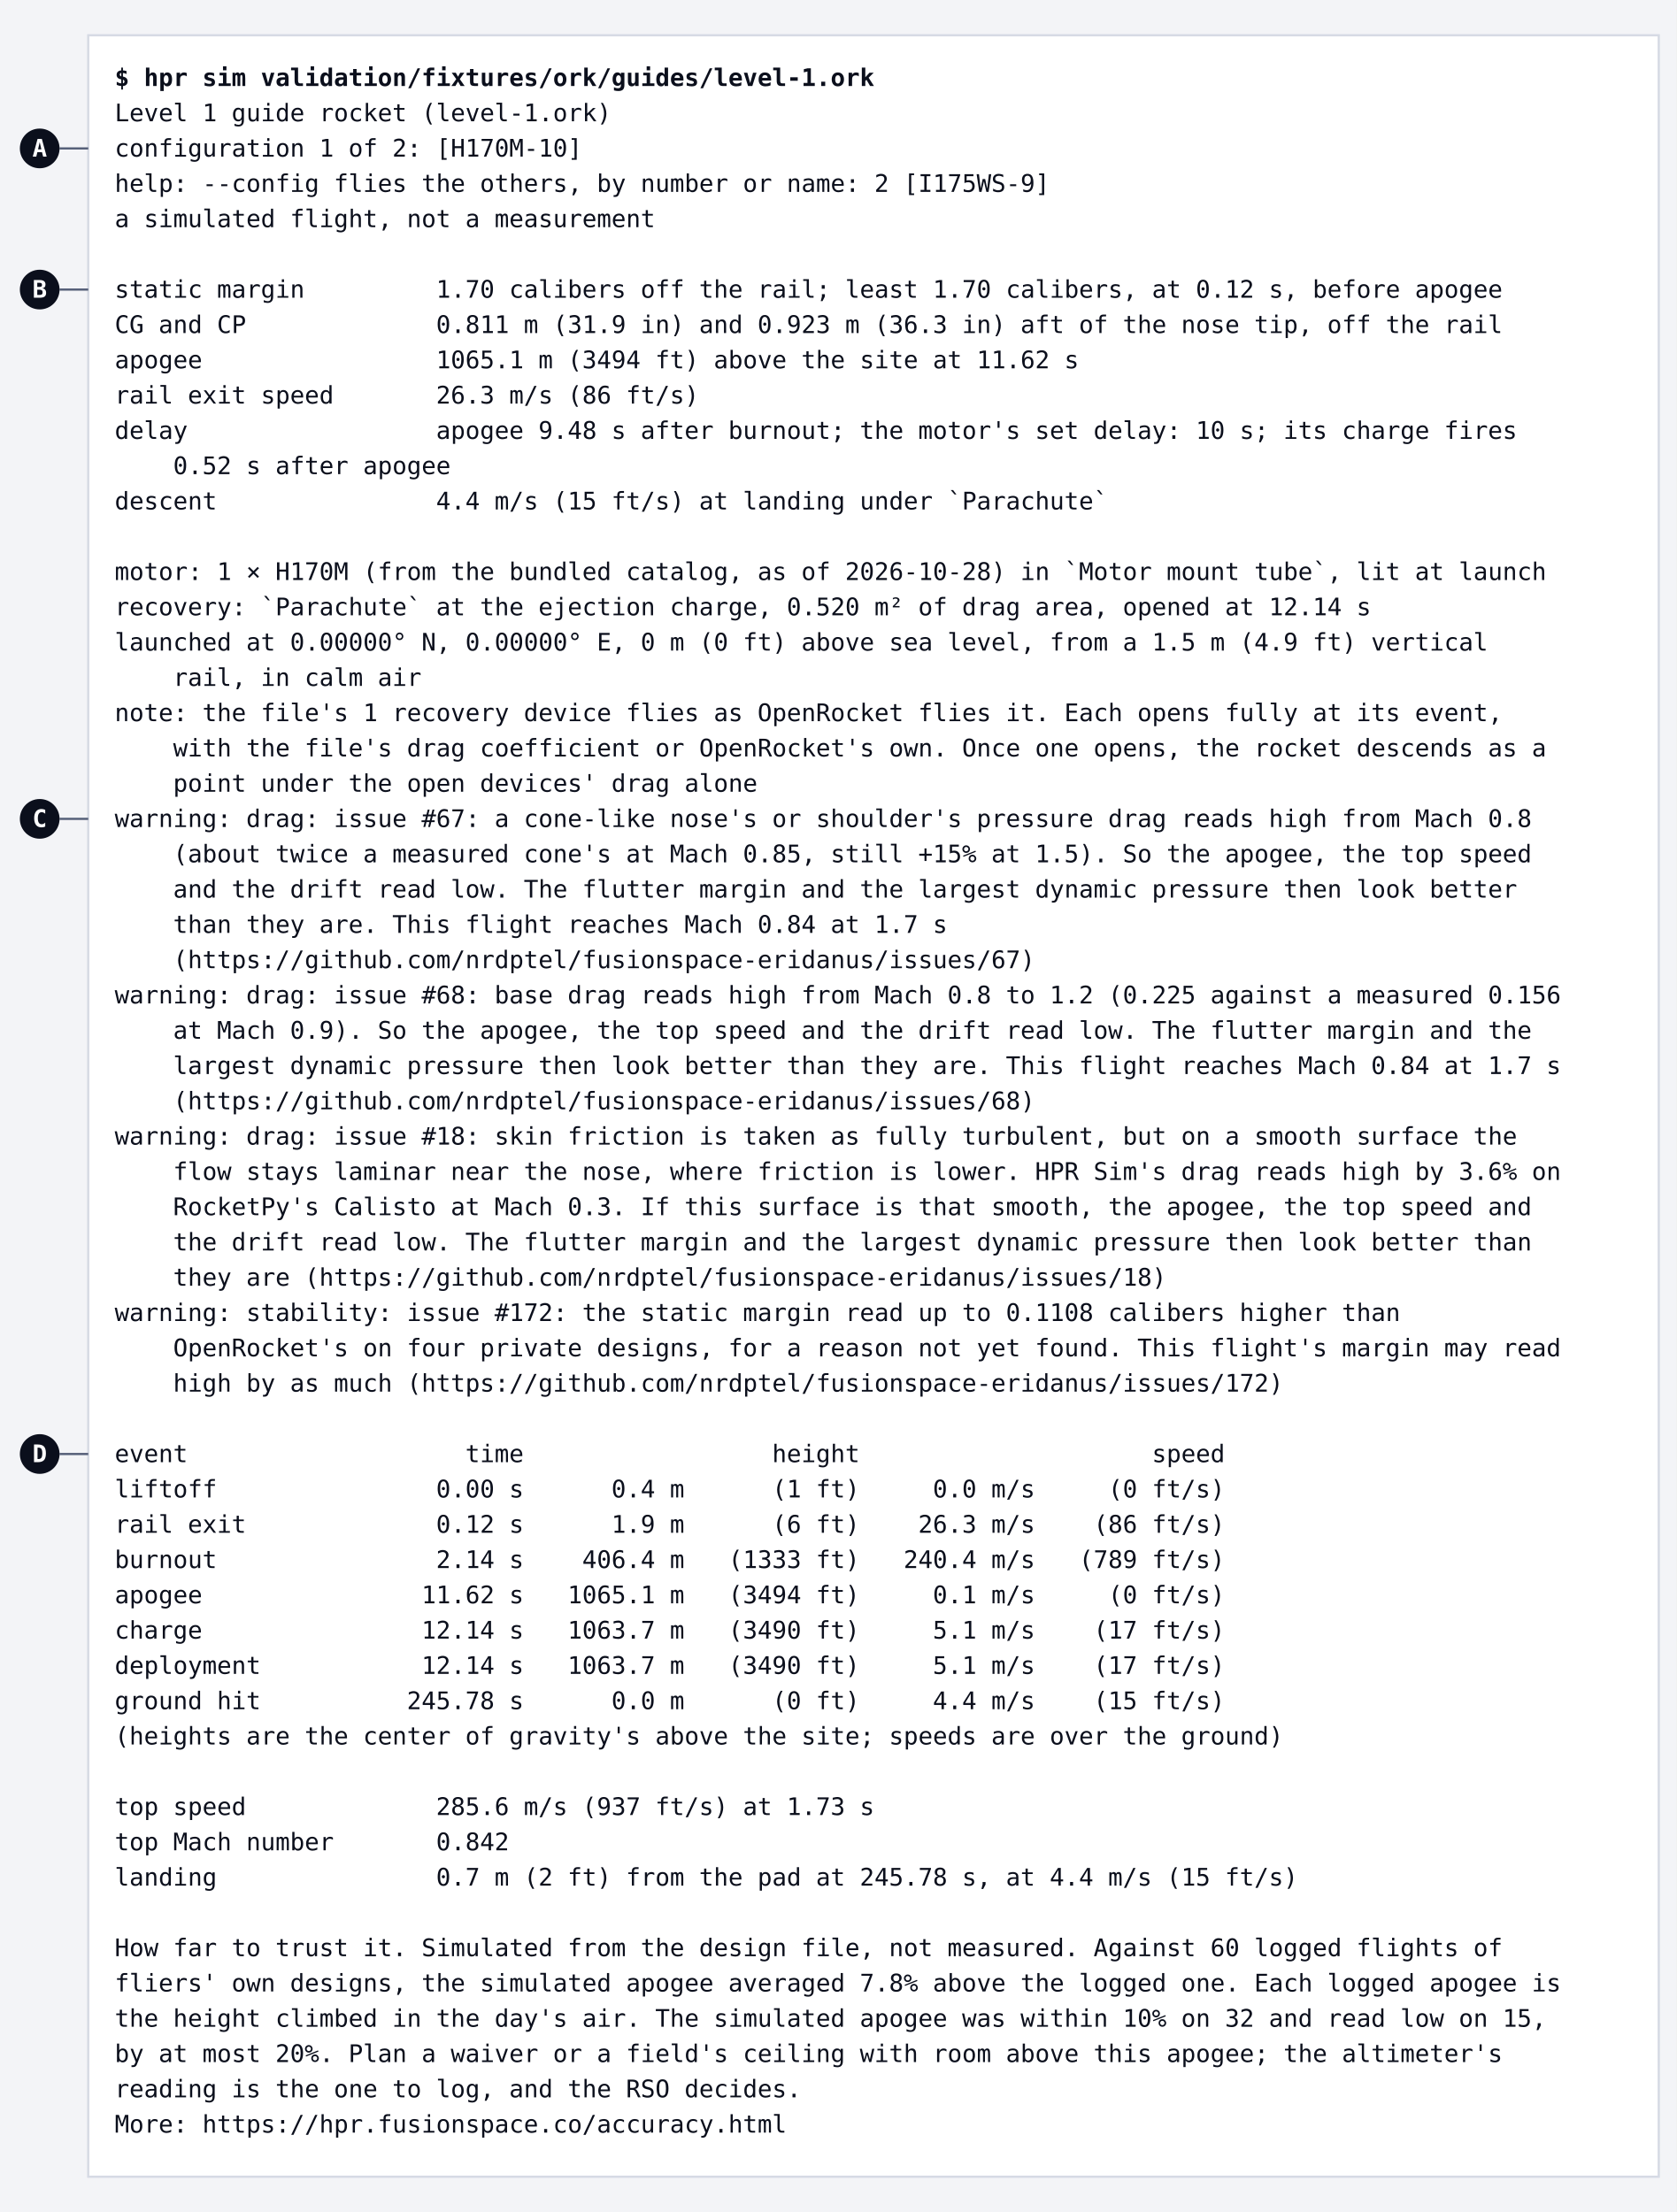
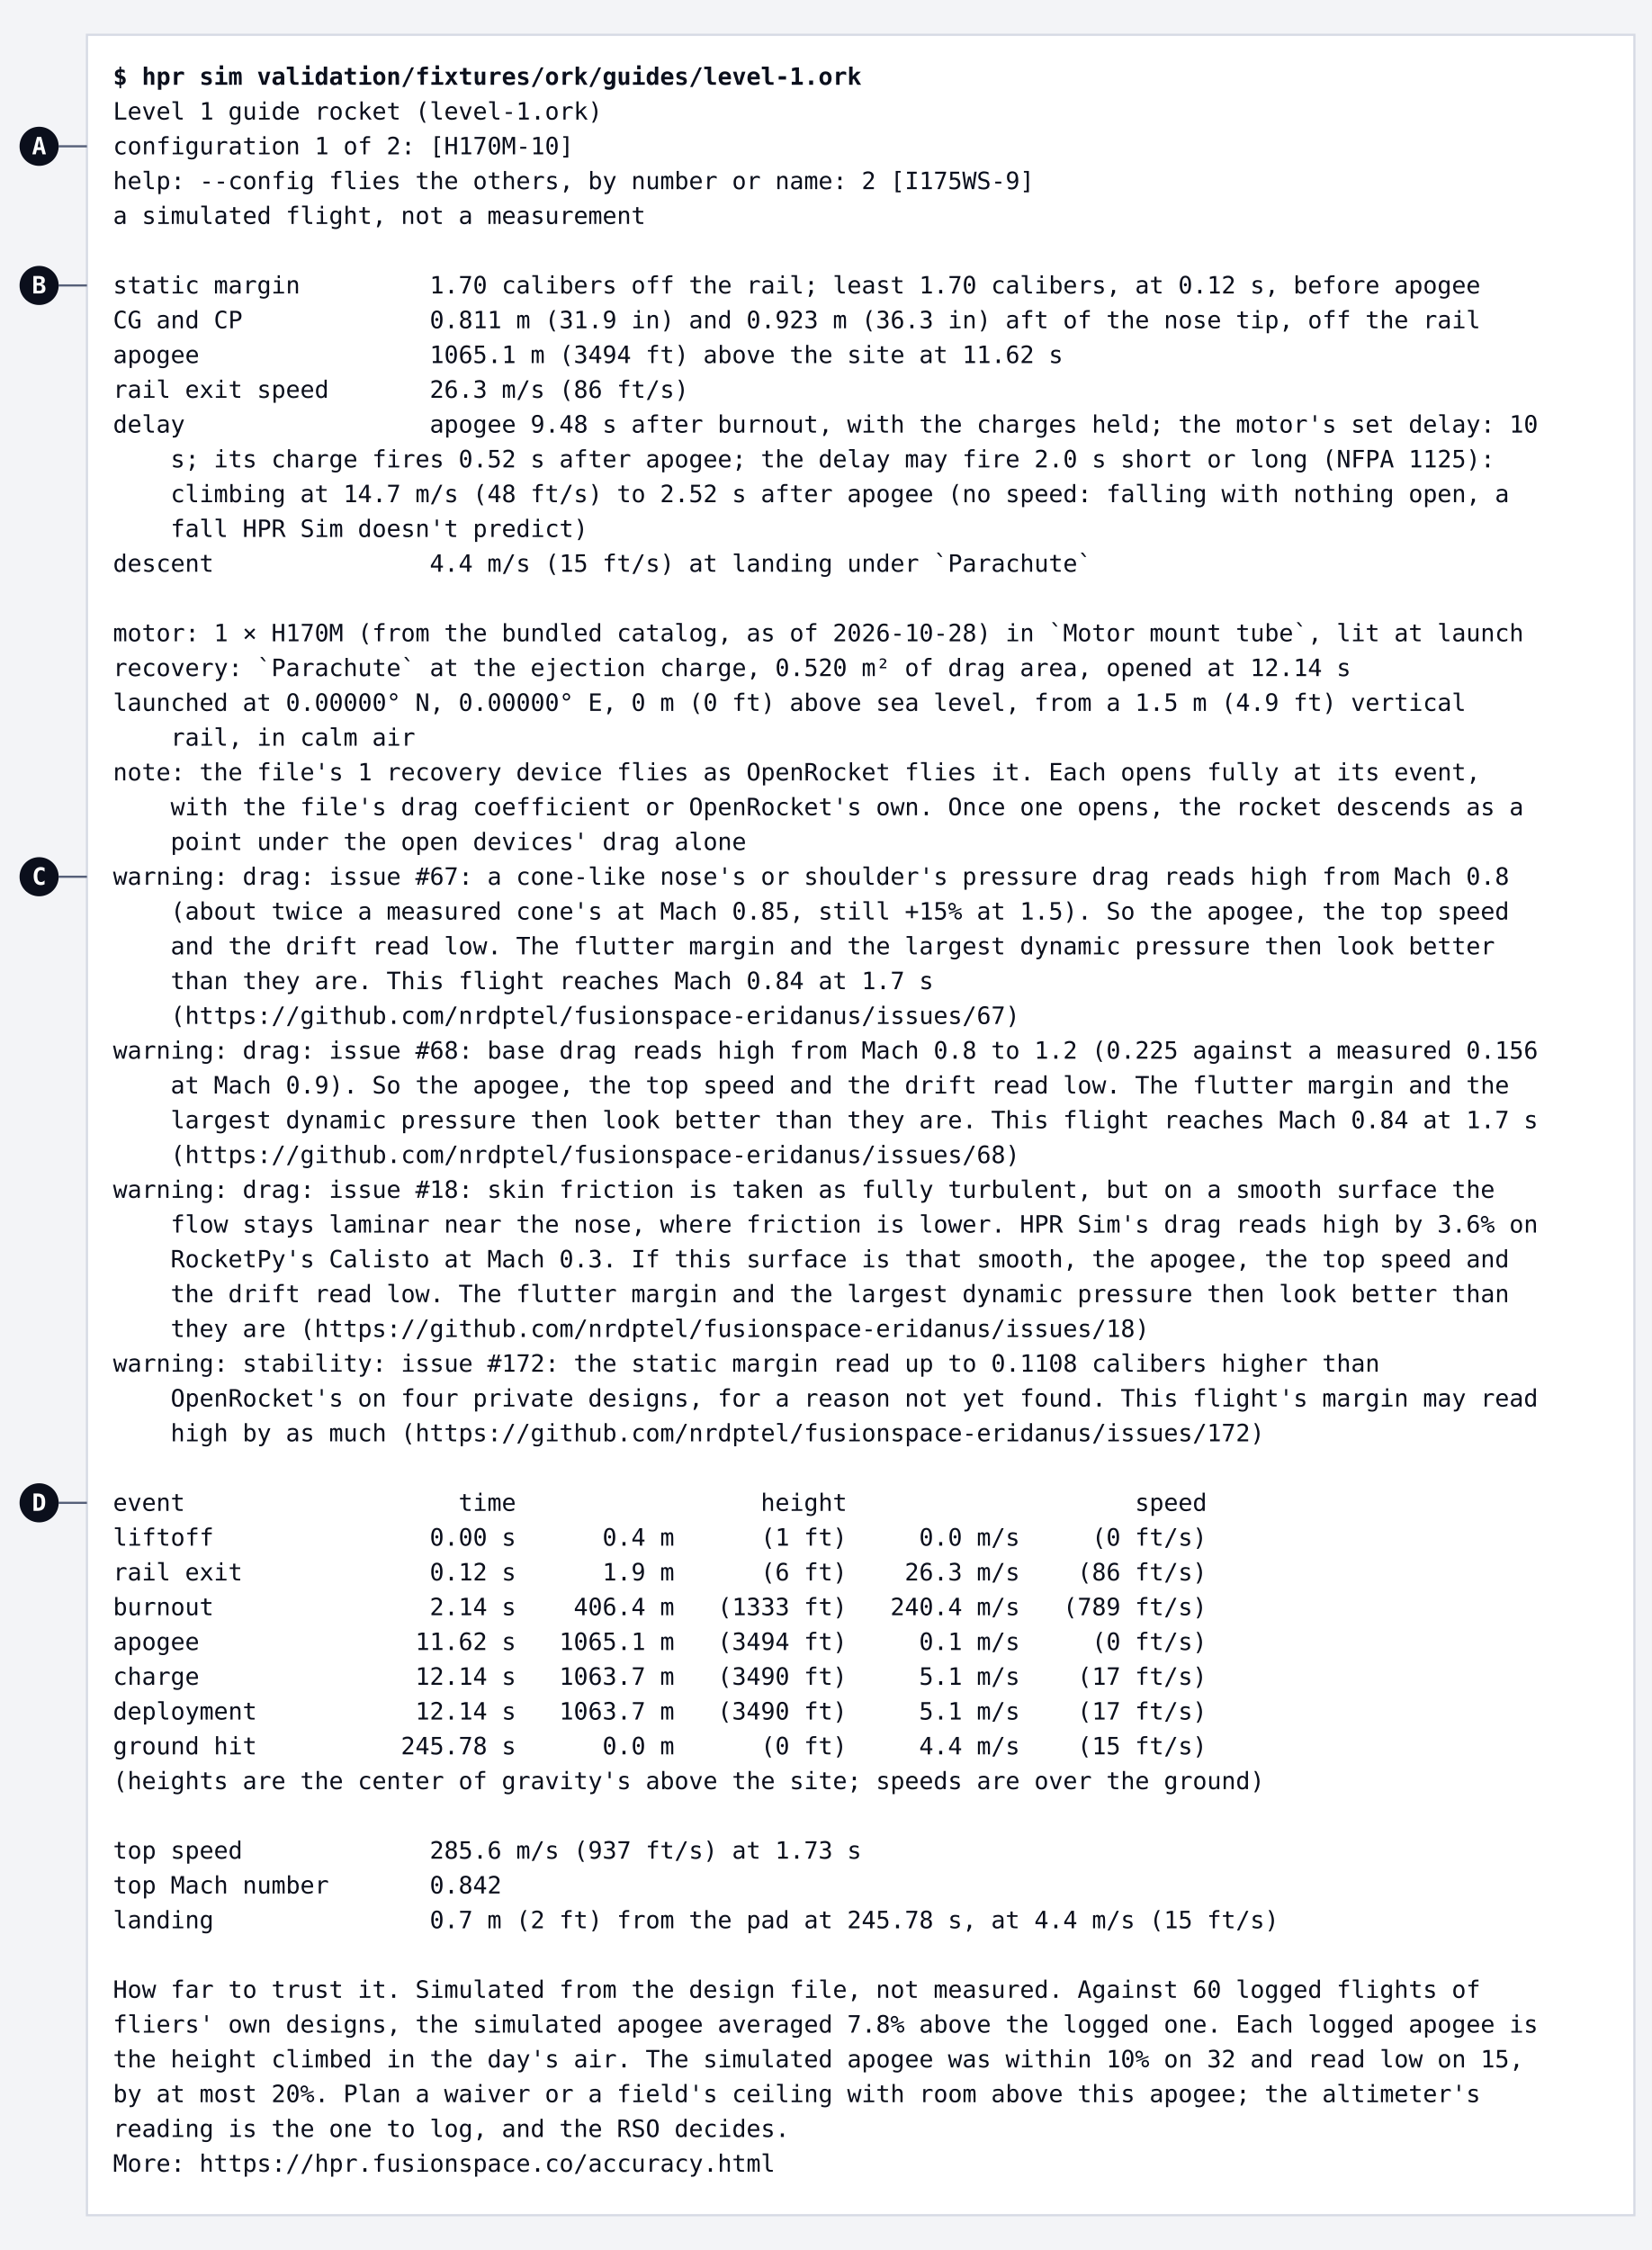
- <svg xmlns="http://www.w3.org/2000/svg" width="760" height="1003" viewBox="0 0 760 1003" font-family="'Cascadia Mono', ui-monospace, Menlo, Consolas, monospace" font-size="11" role="img" aria-labelledby="title" aria-describedby="desc">
-   <rect width="760" height="1003" fill="#F3F4F7" />
-   <rect x="40" y="16" width="712" height="971" fill="#FFFFFF" stroke="#D6DAE4" stroke-width="1" />
+ <svg xmlns="http://www.w3.org/2000/svg" width="760" height="1035" viewBox="0 0 760 1035" font-family="'Cascadia Mono', ui-monospace, Menlo, Consolas, monospace" font-size="11" role="img" aria-labelledby="title" aria-describedby="desc">
+   <rect width="760" height="1035" fill="#F3F4F7" />
+   <rect x="40" y="16" width="712" height="1003" fill="#FFFFFF" stroke="#D6DAE4" stroke-width="1" />
  <text x="52" y="39" xml:space="preserve" font-weight="600" fill="#0B0F1C">$ hpr sim validation/fixtures/ork/guides/level-1.ork</text>
  <text x="52" y="55" xml:space="preserve" fill="#0B0F1C">Level 1 guide rocket (level-1.ork)</text>
  <text x="52" y="71" xml:space="preserve" fill="#0B0F1C">configuration 1 of 2: [H170M-10]</text>
  <text x="52" y="87" xml:space="preserve" fill="#0B0F1C">help: --config flies the others, by number or name: 2 [I175WS-9]</text>
  <text x="52" y="103" xml:space="preserve" fill="#0B0F1C">a simulated flight, not a measurement</text>
  <text x="52" y="135" xml:space="preserve" fill="#0B0F1C">static margin         1.70 calibers off the rail; least 1.70 calibers, at 0.12 s, before apogee</text>
  <text x="52" y="151" xml:space="preserve" fill="#0B0F1C">CG and CP             0.811 m (31.9 in) and 0.923 m (36.3 in) aft of the nose tip, off the rail</text>
  <text x="52" y="167" xml:space="preserve" fill="#0B0F1C">apogee                1065.1 m (3494 ft) above the site at 11.62 s</text>
  <text x="52" y="183" xml:space="preserve" fill="#0B0F1C">rail exit speed       26.3 m/s (86 ft/s)</text>
-   <text x="52" y="199" xml:space="preserve" fill="#0B0F1C">delay                 apogee 9.48 s after burnout; the motor's set delay: 10 s; its charge fires</text>
-   <text x="52" y="215" xml:space="preserve" fill="#0B0F1C">    0.52 s after apogee</text>
-   <text x="52" y="231" xml:space="preserve" fill="#0B0F1C">descent               4.4 m/s (15 ft/s) at landing under `Parachute`</text>
-   <text x="52" y="263" xml:space="preserve" fill="#0B0F1C">motor: 1 × H170M (from the bundled catalog, as of 2026-10-28) in `Motor mount tube`, lit at launch</text>
-   <text x="52" y="279" xml:space="preserve" fill="#0B0F1C">recovery: `Parachute` at the ejection charge, 0.520 m² of drag area, opened at 12.14 s</text>
-   <text x="52" y="295" xml:space="preserve" fill="#0B0F1C">launched at 0.00000° N, 0.00000° E, 0 m (0 ft) above sea level, from a 1.5 m (4.9 ft) vertical</text>
-   <text x="52" y="311" xml:space="preserve" fill="#0B0F1C">    rail, in calm air</text>
-   <text x="52" y="327" xml:space="preserve" fill="#0B0F1C">note: the file's 1 recovery device flies as OpenRocket flies it. Each opens fully at its event,</text>
-   <text x="52" y="343" xml:space="preserve" fill="#0B0F1C">    with the file's drag coefficient or OpenRocket's own. Once one opens, the rocket descends as a</text>
-   <text x="52" y="359" xml:space="preserve" fill="#0B0F1C">    point under the open devices' drag alone</text>
-   <text x="52" y="375" xml:space="preserve" fill="#0B0F1C">warning: drag: issue #67: a cone-like nose's or shoulder's pressure drag reads high from Mach 0.8</text>
-   <text x="52" y="391" xml:space="preserve" fill="#0B0F1C">    (about twice a measured cone's at Mach 0.85, still +15% at 1.5). So the apogee, the top speed</text>
-   <text x="52" y="407" xml:space="preserve" fill="#0B0F1C">    and the drift read low. The flutter margin and the largest dynamic pressure then look better</text>
-   <text x="52" y="423" xml:space="preserve" fill="#0B0F1C">    than they are. This flight reaches Mach 0.84 at 1.7 s</text>
-   <text x="52" y="439" xml:space="preserve" fill="#0B0F1C">    (https://github.com/nrdptel/fusionspace-eridanus/issues/67)</text>
-   <text x="52" y="455" xml:space="preserve" fill="#0B0F1C">warning: drag: issue #68: base drag reads high from Mach 0.8 to 1.2 (0.225 against a measured 0.156</text>
-   <text x="52" y="471" xml:space="preserve" fill="#0B0F1C">    at Mach 0.9). So the apogee, the top speed and the drift read low. The flutter margin and the</text>
-   <text x="52" y="487" xml:space="preserve" fill="#0B0F1C">    largest dynamic pressure then look better than they are. This flight reaches Mach 0.84 at 1.7 s</text>
-   <text x="52" y="503" xml:space="preserve" fill="#0B0F1C">    (https://github.com/nrdptel/fusionspace-eridanus/issues/68)</text>
-   <text x="52" y="519" xml:space="preserve" fill="#0B0F1C">warning: drag: issue #18: skin friction is taken as fully turbulent, but on a smooth surface the</text>
-   <text x="52" y="535" xml:space="preserve" fill="#0B0F1C">    flow stays laminar near the nose, where friction is lower. HPR Sim's drag reads high by 3.6% on</text>
-   <text x="52" y="551" xml:space="preserve" fill="#0B0F1C">    RocketPy's Calisto at Mach 0.3. If this surface is that smooth, the apogee, the top speed and</text>
-   <text x="52" y="567" xml:space="preserve" fill="#0B0F1C">    the drift read low. The flutter margin and the largest dynamic pressure then look better than</text>
-   <text x="52" y="583" xml:space="preserve" fill="#0B0F1C">    they are (https://github.com/nrdptel/fusionspace-eridanus/issues/18)</text>
-   <text x="52" y="599" xml:space="preserve" fill="#0B0F1C">warning: stability: issue #172: the static margin read up to 0.1108 calibers higher than</text>
-   <text x="52" y="615" xml:space="preserve" fill="#0B0F1C">    OpenRocket's on four private designs, for a reason not yet found. This flight's margin may read</text>
-   <text x="52" y="631" xml:space="preserve" fill="#0B0F1C">    high by as much (https://github.com/nrdptel/fusionspace-eridanus/issues/172)</text>
-   <text x="52" y="663" xml:space="preserve" fill="#0B0F1C">event                   time                 height                    speed</text>
-   <text x="52" y="679" xml:space="preserve" fill="#0B0F1C">liftoff               0.00 s      0.4 m      (1 ft)     0.0 m/s     (0 ft/s)</text>
-   <text x="52" y="695" xml:space="preserve" fill="#0B0F1C">rail exit             0.12 s      1.9 m      (6 ft)    26.3 m/s    (86 ft/s)</text>
-   <text x="52" y="711" xml:space="preserve" fill="#0B0F1C">burnout               2.14 s    406.4 m   (1333 ft)   240.4 m/s   (789 ft/s)</text>
-   <text x="52" y="727" xml:space="preserve" fill="#0B0F1C">apogee               11.62 s   1065.1 m   (3494 ft)     0.1 m/s     (0 ft/s)</text>
-   <text x="52" y="743" xml:space="preserve" fill="#0B0F1C">charge               12.14 s   1063.7 m   (3490 ft)     5.1 m/s    (17 ft/s)</text>
-   <text x="52" y="759" xml:space="preserve" fill="#0B0F1C">deployment           12.14 s   1063.7 m   (3490 ft)     5.1 m/s    (17 ft/s)</text>
-   <text x="52" y="775" xml:space="preserve" fill="#0B0F1C">ground hit          245.78 s      0.0 m      (0 ft)     4.4 m/s    (15 ft/s)</text>
-   <text x="52" y="791" xml:space="preserve" fill="#0B0F1C">(heights are the center of gravity's above the site; speeds are over the ground)</text>
-   <text x="52" y="823" xml:space="preserve" fill="#0B0F1C">top speed             285.6 m/s (937 ft/s) at 1.73 s</text>
-   <text x="52" y="839" xml:space="preserve" fill="#0B0F1C">top Mach number       0.842</text>
-   <text x="52" y="855" xml:space="preserve" fill="#0B0F1C">landing               0.7 m (2 ft) from the pad at 245.78 s, at 4.4 m/s (15 ft/s)</text>
-   <text x="52" y="887" xml:space="preserve" fill="#0B0F1C">How far to trust it. Simulated from the design file, not measured. Against 60 logged flights of</text>
-   <text x="52" y="903" xml:space="preserve" fill="#0B0F1C">fliers' own designs, the simulated apogee averaged 7.8% above the logged one. Each logged apogee is</text>
-   <text x="52" y="919" xml:space="preserve" fill="#0B0F1C">the height climbed in the day's air. The simulated apogee was within 10% on 32 and read low on 15,</text>
-   <text x="52" y="935" xml:space="preserve" fill="#0B0F1C">by at most 20%. Plan a waiver or a field's ceiling with room above this apogee; the altimeter's</text>
-   <text x="52" y="951" xml:space="preserve" fill="#0B0F1C">reading is the one to log, and the RSO decides.</text>
-   <text x="52" y="967" xml:space="preserve" fill="#0B0F1C">More: https://hpr.fusionspace.co/accuracy.html</text>
+   <text x="52" y="199" xml:space="preserve" fill="#0B0F1C">delay                 apogee 9.48 s after burnout, with the charges held; the motor's set delay: 10</text>
+   <text x="52" y="215" xml:space="preserve" fill="#0B0F1C">    s; its charge fires 0.52 s after apogee; the delay may fire 2.0 s short or long (NFPA 1125):</text>
+   <text x="52" y="231" xml:space="preserve" fill="#0B0F1C">    climbing at 14.7 m/s (48 ft/s) to 2.52 s after apogee (no speed: falling with nothing open, a</text>
+   <text x="52" y="247" xml:space="preserve" fill="#0B0F1C">    fall HPR Sim doesn't predict)</text>
+   <text x="52" y="263" xml:space="preserve" fill="#0B0F1C">descent               4.4 m/s (15 ft/s) at landing under `Parachute`</text>
+   <text x="52" y="295" xml:space="preserve" fill="#0B0F1C">motor: 1 × H170M (from the bundled catalog, as of 2026-10-28) in `Motor mount tube`, lit at launch</text>
+   <text x="52" y="311" xml:space="preserve" fill="#0B0F1C">recovery: `Parachute` at the ejection charge, 0.520 m² of drag area, opened at 12.14 s</text>
+   <text x="52" y="327" xml:space="preserve" fill="#0B0F1C">launched at 0.00000° N, 0.00000° E, 0 m (0 ft) above sea level, from a 1.5 m (4.9 ft) vertical</text>
+   <text x="52" y="343" xml:space="preserve" fill="#0B0F1C">    rail, in calm air</text>
+   <text x="52" y="359" xml:space="preserve" fill="#0B0F1C">note: the file's 1 recovery device flies as OpenRocket flies it. Each opens fully at its event,</text>
+   <text x="52" y="375" xml:space="preserve" fill="#0B0F1C">    with the file's drag coefficient or OpenRocket's own. Once one opens, the rocket descends as a</text>
+   <text x="52" y="391" xml:space="preserve" fill="#0B0F1C">    point under the open devices' drag alone</text>
+   <text x="52" y="407" xml:space="preserve" fill="#0B0F1C">warning: drag: issue #67: a cone-like nose's or shoulder's pressure drag reads high from Mach 0.8</text>
+   <text x="52" y="423" xml:space="preserve" fill="#0B0F1C">    (about twice a measured cone's at Mach 0.85, still +15% at 1.5). So the apogee, the top speed</text>
+   <text x="52" y="439" xml:space="preserve" fill="#0B0F1C">    and the drift read low. The flutter margin and the largest dynamic pressure then look better</text>
+   <text x="52" y="455" xml:space="preserve" fill="#0B0F1C">    than they are. This flight reaches Mach 0.84 at 1.7 s</text>
+   <text x="52" y="471" xml:space="preserve" fill="#0B0F1C">    (https://github.com/nrdptel/fusionspace-eridanus/issues/67)</text>
+   <text x="52" y="487" xml:space="preserve" fill="#0B0F1C">warning: drag: issue #68: base drag reads high from Mach 0.8 to 1.2 (0.225 against a measured 0.156</text>
+   <text x="52" y="503" xml:space="preserve" fill="#0B0F1C">    at Mach 0.9). So the apogee, the top speed and the drift read low. The flutter margin and the</text>
+   <text x="52" y="519" xml:space="preserve" fill="#0B0F1C">    largest dynamic pressure then look better than they are. This flight reaches Mach 0.84 at 1.7 s</text>
+   <text x="52" y="535" xml:space="preserve" fill="#0B0F1C">    (https://github.com/nrdptel/fusionspace-eridanus/issues/68)</text>
+   <text x="52" y="551" xml:space="preserve" fill="#0B0F1C">warning: drag: issue #18: skin friction is taken as fully turbulent, but on a smooth surface the</text>
+   <text x="52" y="567" xml:space="preserve" fill="#0B0F1C">    flow stays laminar near the nose, where friction is lower. HPR Sim's drag reads high by 3.6% on</text>
+   <text x="52" y="583" xml:space="preserve" fill="#0B0F1C">    RocketPy's Calisto at Mach 0.3. If this surface is that smooth, the apogee, the top speed and</text>
+   <text x="52" y="599" xml:space="preserve" fill="#0B0F1C">    the drift read low. The flutter margin and the largest dynamic pressure then look better than</text>
+   <text x="52" y="615" xml:space="preserve" fill="#0B0F1C">    they are (https://github.com/nrdptel/fusionspace-eridanus/issues/18)</text>
+   <text x="52" y="631" xml:space="preserve" fill="#0B0F1C">warning: stability: issue #172: the static margin read up to 0.1108 calibers higher than</text>
+   <text x="52" y="647" xml:space="preserve" fill="#0B0F1C">    OpenRocket's on four private designs, for a reason not yet found. This flight's margin may read</text>
+   <text x="52" y="663" xml:space="preserve" fill="#0B0F1C">    high by as much (https://github.com/nrdptel/fusionspace-eridanus/issues/172)</text>
+   <text x="52" y="695" xml:space="preserve" fill="#0B0F1C">event                   time                 height                    speed</text>
+   <text x="52" y="711" xml:space="preserve" fill="#0B0F1C">liftoff               0.00 s      0.4 m      (1 ft)     0.0 m/s     (0 ft/s)</text>
+   <text x="52" y="727" xml:space="preserve" fill="#0B0F1C">rail exit             0.12 s      1.9 m      (6 ft)    26.3 m/s    (86 ft/s)</text>
+   <text x="52" y="743" xml:space="preserve" fill="#0B0F1C">burnout               2.14 s    406.4 m   (1333 ft)   240.4 m/s   (789 ft/s)</text>
+   <text x="52" y="759" xml:space="preserve" fill="#0B0F1C">apogee               11.62 s   1065.1 m   (3494 ft)     0.1 m/s     (0 ft/s)</text>
+   <text x="52" y="775" xml:space="preserve" fill="#0B0F1C">charge               12.14 s   1063.7 m   (3490 ft)     5.1 m/s    (17 ft/s)</text>
+   <text x="52" y="791" xml:space="preserve" fill="#0B0F1C">deployment           12.14 s   1063.7 m   (3490 ft)     5.1 m/s    (17 ft/s)</text>
+   <text x="52" y="807" xml:space="preserve" fill="#0B0F1C">ground hit          245.78 s      0.0 m      (0 ft)     4.4 m/s    (15 ft/s)</text>
+   <text x="52" y="823" xml:space="preserve" fill="#0B0F1C">(heights are the center of gravity's above the site; speeds are over the ground)</text>
+   <text x="52" y="855" xml:space="preserve" fill="#0B0F1C">top speed             285.6 m/s (937 ft/s) at 1.73 s</text>
+   <text x="52" y="871" xml:space="preserve" fill="#0B0F1C">top Mach number       0.842</text>
+   <text x="52" y="887" xml:space="preserve" fill="#0B0F1C">landing               0.7 m (2 ft) from the pad at 245.78 s, at 4.4 m/s (15 ft/s)</text>
+   <text x="52" y="919" xml:space="preserve" fill="#0B0F1C">How far to trust it. Simulated from the design file, not measured. Against 60 logged flights of</text>
+   <text x="52" y="935" xml:space="preserve" fill="#0B0F1C">fliers' own designs, the simulated apogee averaged 7.8% above the logged one. Each logged apogee is</text>
+   <text x="52" y="951" xml:space="preserve" fill="#0B0F1C">the height climbed in the day's air. The simulated apogee was within 10% on 32 and read low on 15,</text>
+   <text x="52" y="967" xml:space="preserve" fill="#0B0F1C">by at most 20%. Plan a waiver or a field's ceiling with room above this apogee; the altimeter's</text>
+   <text x="52" y="983" xml:space="preserve" fill="#0B0F1C">reading is the one to log, and the RSO decides.</text>
+   <text x="52" y="999" xml:space="preserve" fill="#0B0F1C">More: https://hpr.fusionspace.co/accuracy.html</text>
  <line x1="27" y1="67.3" x2="40" y2="67.3" stroke="#566079" stroke-width="1" />
  <circle cx="18" cy="67.3" r="9" fill="#0B0F1C" />
  <text x="18" y="71.0" text-anchor="middle" font-weight="600" fill="#FFFFFF">A</text>
  <line x1="27" y1="131.3" x2="40" y2="131.3" stroke="#566079" stroke-width="1" />
  <circle cx="18" cy="131.3" r="9" fill="#0B0F1C" />
  <text x="18" y="135.0" text-anchor="middle" font-weight="600" fill="#FFFFFF">B</text>
-   <line x1="27" y1="371.3" x2="40" y2="371.3" stroke="#566079" stroke-width="1" />
-   <circle cx="18" cy="371.3" r="9" fill="#0B0F1C" />
-   <text x="18" y="375.0" text-anchor="middle" font-weight="600" fill="#FFFFFF">C</text>
-   <line x1="27" y1="659.3" x2="40" y2="659.3" stroke="#566079" stroke-width="1" />
-   <circle cx="18" cy="659.3" r="9" fill="#0B0F1C" />
-   <text x="18" y="663.0" text-anchor="middle" font-weight="600" fill="#FFFFFF">D</text>
+   <line x1="27" y1="403.3" x2="40" y2="403.3" stroke="#566079" stroke-width="1" />
+   <circle cx="18" cy="403.3" r="9" fill="#0B0F1C" />
+   <text x="18" y="407.0" text-anchor="middle" font-weight="600" fill="#FFFFFF">C</text>
+   <line x1="27" y1="691.3" x2="40" y2="691.3" stroke="#566079" stroke-width="1" />
+   <circle cx="18" cy="691.3" r="9" fill="#0B0F1C" />
+   <text x="18" y="695.0" text-anchor="middle" font-weight="600" fill="#FFFFFF">D</text>
</svg>
